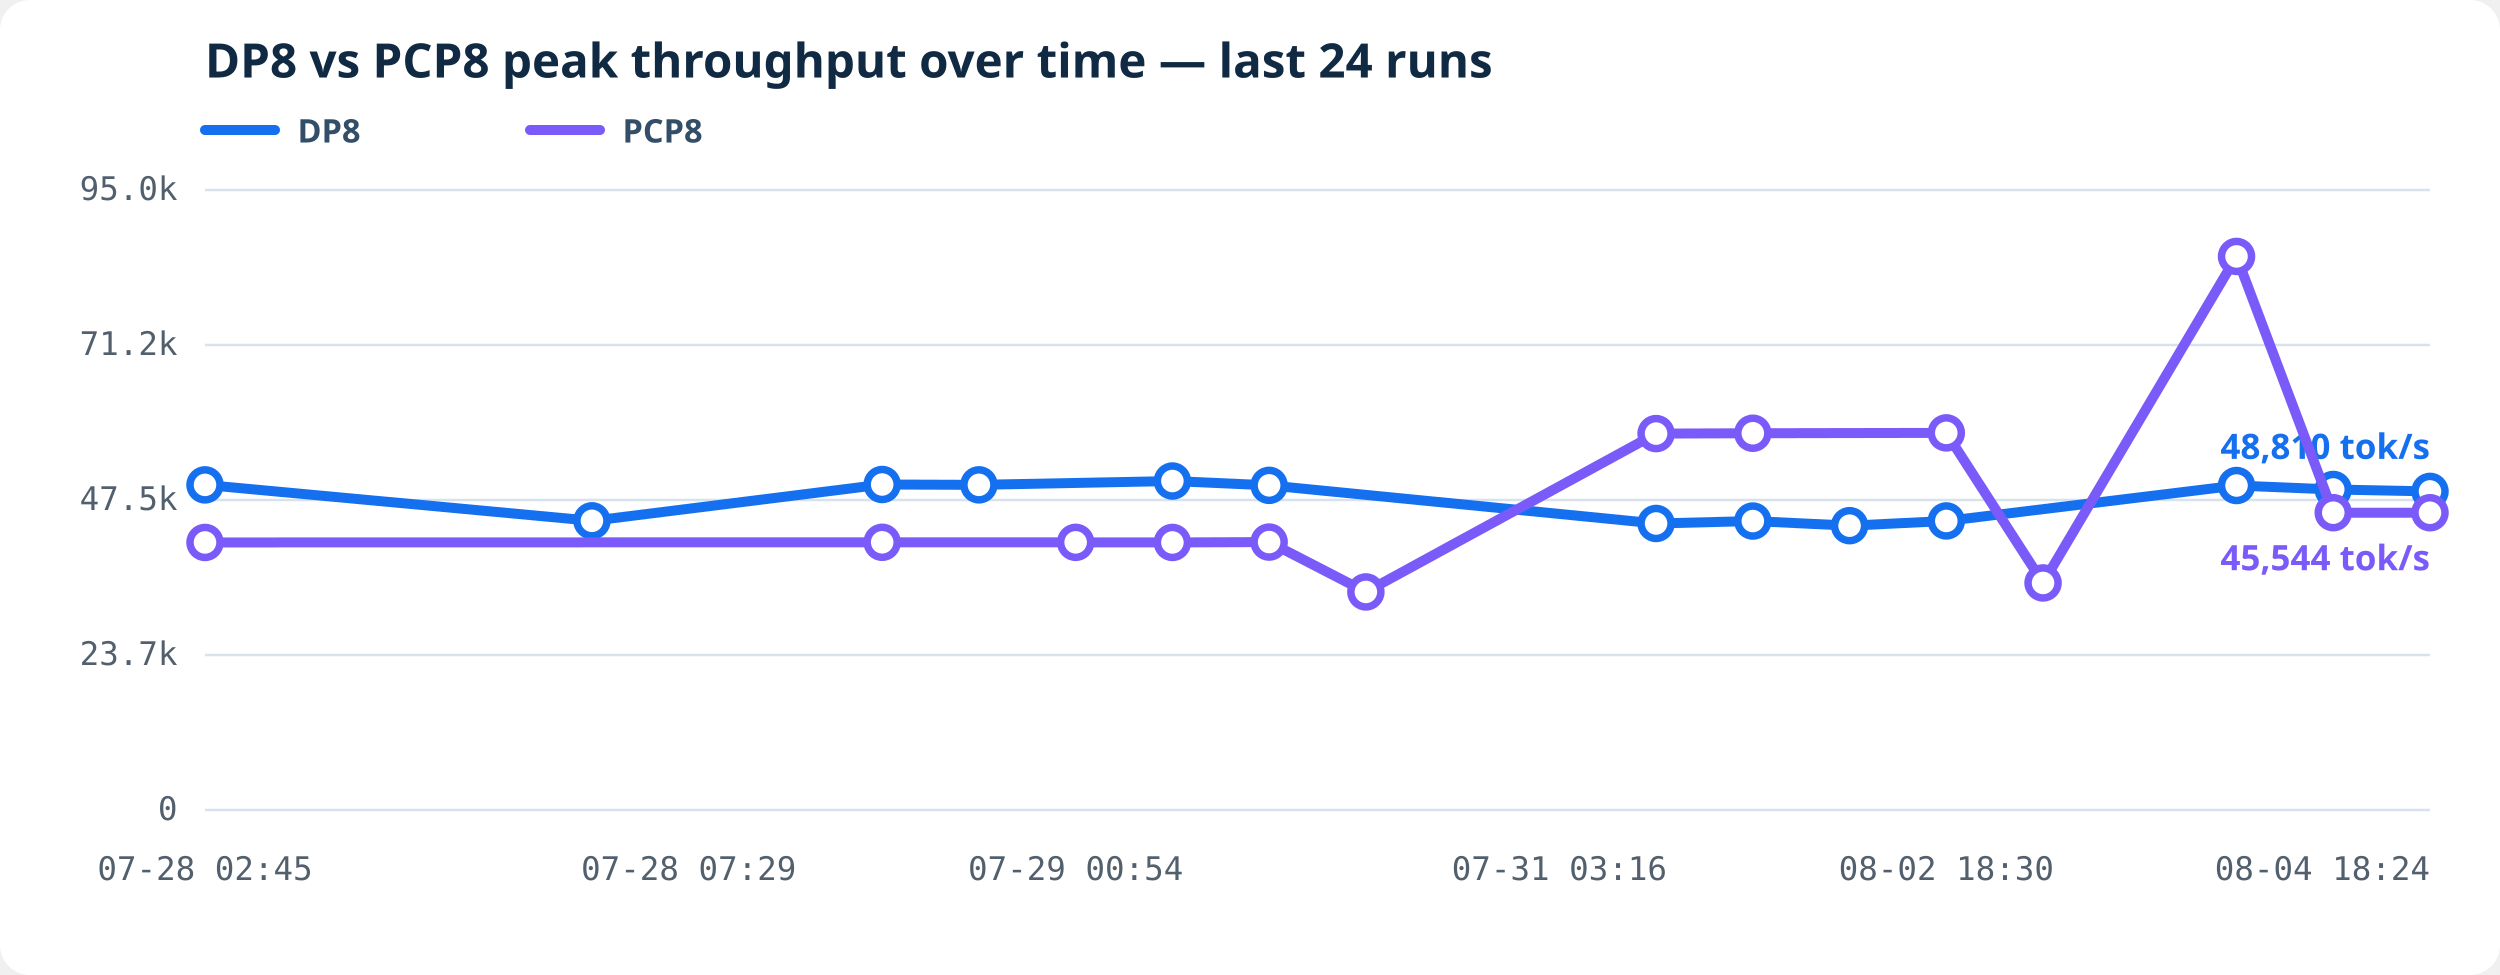
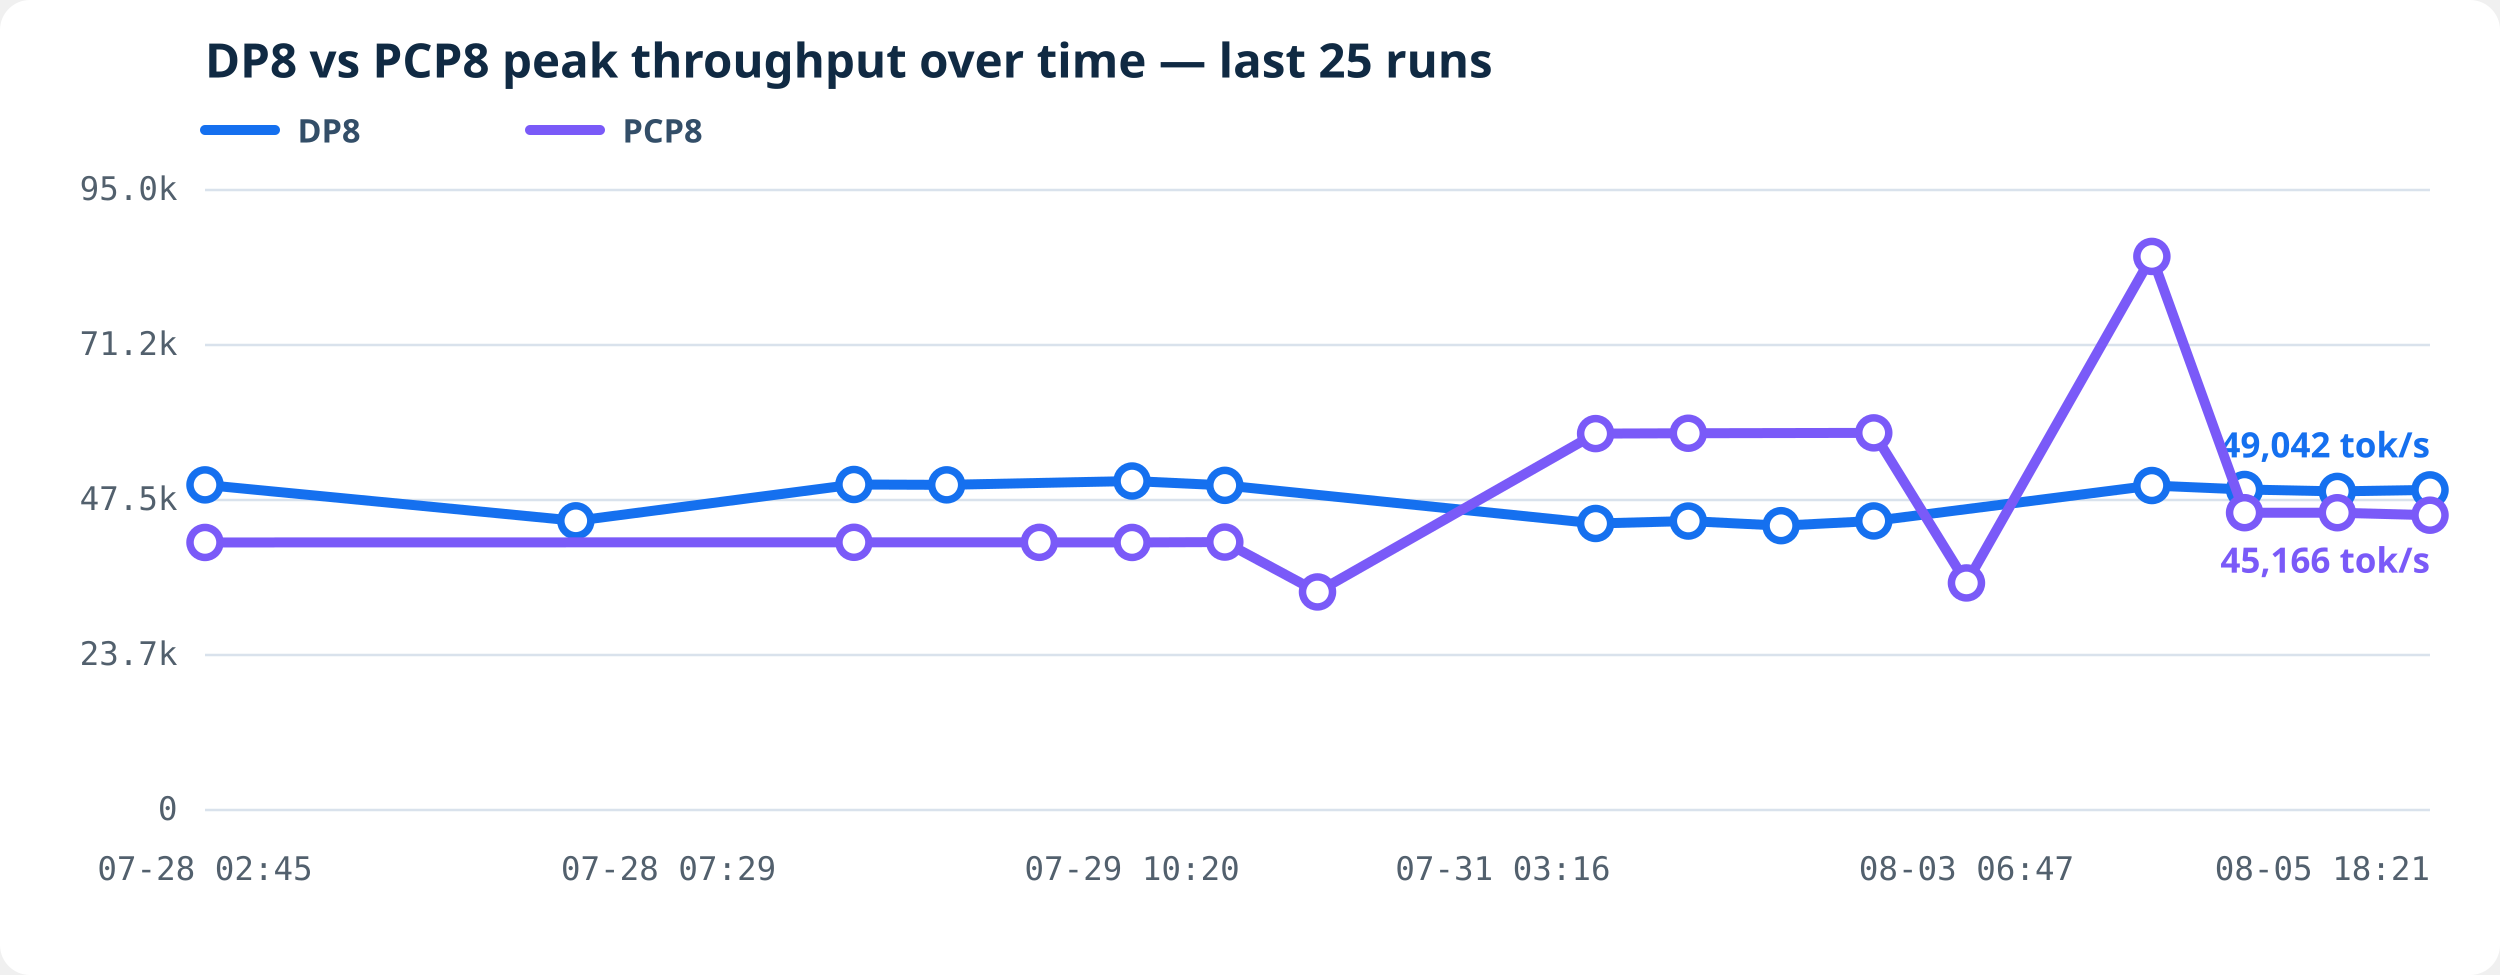
<svg xmlns="http://www.w3.org/2000/svg" viewBox="0 0 1000 390" role="img" aria-labelledby="history-title history-desc">
  <style>.bg{fill:#fff}.grid{stroke:#d9e2ec;stroke-width:1}.axis{fill:#52606d;font:13px ui-monospace,SFMono-Regular,Consolas,monospace}.heading{fill:#102a43;font:600 19px system-ui,sans-serif}.line{fill:none;stroke-width:4;stroke-linejoin:round;stroke-linecap:round}.dot{fill:#fff;stroke-width:3}.latest{stroke-width:3}.legend{fill:#334e68;font:600 13px system-ui,sans-serif}.value{font:600 14px system-ui,sans-serif}</style>
  <rect class="bg" width="1000" height="390" rx="12" />
-   <text class="heading" x="82" y="31">DP8 vs PCP8 peak throughput over time — last 24 runs</text>
+   <text class="heading" x="82" y="31">DP8 vs PCP8 peak throughput over time — last 25 runs</text>
  <line x1="82" y1="52" x2="110" y2="52" stroke="#1570ef" stroke-width="4" stroke-linecap="round" />
  <text class="legend" x="119" y="57">DP8</text>
  <line x1="212" y1="52" x2="240" y2="52" stroke="#7a5af8" stroke-width="4" stroke-linecap="round" />
  <text class="legend" x="249" y="57">PCP8</text>
  <line class="grid" x1="82" y1="324.00" x2="972" y2="324.00" />
  <text class="axis" text-anchor="end" x="71" y="328.00">0</text>
  <line class="grid" x1="82" y1="262.00" x2="972" y2="262.00" />
  <text class="axis" text-anchor="end" x="71" y="266.00">23.7k</text>
  <line class="grid" x1="82" y1="200.00" x2="972" y2="200.00" />
  <text class="axis" text-anchor="end" x="71" y="204.00">47.5k</text>
  <line class="grid" x1="82" y1="138.00" x2="972" y2="138.00" />
  <text class="axis" text-anchor="end" x="71" y="142.00">71.2k</text>
  <line class="grid" x1="82" y1="76.00" x2="972" y2="76.00" />
  <text class="axis" text-anchor="end" x="71" y="80.00">95.0k</text>
  <text class="axis" text-anchor="middle" x="82.00" y="352">07-28 02:45</text>
-   <text class="axis" text-anchor="middle" x="275.48" y="352">07-28 07:29</text>
-   <text class="axis" text-anchor="middle" x="430.26" y="352">07-29 00:54</text>
-   <text class="axis" text-anchor="middle" x="623.74" y="352">07-31 03:16</text>
-   <text class="axis" text-anchor="middle" x="778.52" y="352">08-02 18:30</text>
-   <text class="axis" text-anchor="end" x="972.00" y="352">08-04 18:24</text>
-   <polyline class="line" stroke="#1570ef" points="82.00,193.95 236.78,208.33 352.87,193.80 391.57,193.94 468.96,192.41 507.65,194.14 662.43,209.39 701.13,208.42 739.83,210.27 778.52,208.38 894.61,194.21 933.30,195.79 972.00,196.56" />
+   <text class="axis" text-anchor="middle" x="267.42" y="352">07-28 07:29</text>
+   <text class="axis" text-anchor="middle" x="452.83" y="352">07-29 10:20</text>
+   <text class="axis" text-anchor="middle" x="601.17" y="352">07-31 03:16</text>
+   <text class="axis" text-anchor="middle" x="786.58" y="352">08-03 06:47</text>
+   <text class="axis" text-anchor="end" x="972.00" y="352">08-05 18:21</text>
+   <polyline class="line" stroke="#1570ef" points="82.00,193.95 230.33,208.33 341.58,193.80 378.67,193.94 452.83,192.41 489.92,194.14 638.25,209.39 675.33,208.42 712.42,210.27 749.50,208.38 860.75,194.21 897.83,195.79 934.92,196.56 972.00,195.95" />
  <circle class="dot" fill="#fff" stroke="#1570ef" cx="82.00" cy="193.95" r="6" />
-   <circle class="dot" fill="#fff" stroke="#1570ef" cx="236.78" cy="208.33" r="6" />
-   <circle class="dot" fill="#fff" stroke="#1570ef" cx="352.87" cy="193.80" r="6" />
-   <circle class="dot" fill="#fff" stroke="#1570ef" cx="391.57" cy="193.94" r="6" />
-   <circle class="dot" fill="#fff" stroke="#1570ef" cx="468.96" cy="192.41" r="6" />
-   <circle class="dot" fill="#fff" stroke="#1570ef" cx="507.65" cy="194.14" r="6" />
-   <circle class="dot" fill="#fff" stroke="#1570ef" cx="662.43" cy="209.39" r="6" />
-   <circle class="dot" fill="#fff" stroke="#1570ef" cx="701.13" cy="208.42" r="6" />
-   <circle class="dot" fill="#fff" stroke="#1570ef" cx="739.83" cy="210.27" r="6" />
-   <circle class="dot" fill="#fff" stroke="#1570ef" cx="778.52" cy="208.38" r="6" />
-   <circle class="dot" fill="#fff" stroke="#1570ef" cx="894.61" cy="194.21" r="6" />
-   <circle class="dot" fill="#fff" stroke="#1570ef" cx="933.30" cy="195.79" r="6" />
-   <circle class="dot latest" fill="#1570ef" stroke="#1570ef" cx="972.00" cy="196.56" r="6" />
-   <text class="value" fill="#1570ef" text-anchor="end" x="972.00" y="183.56">48,810 tok/s</text>
-   <polyline class="line" stroke="#7a5af8" points="82.00,216.98 352.87,216.92 430.26,216.94 468.96,216.98 507.65,216.83 546.35,236.78 662.43,173.44 701.13,173.30 778.52,173.15 817.22,233.18 894.61,102.57 933.30,205.08 972.00,205.09" />
+   <circle class="dot" fill="#fff" stroke="#1570ef" cx="230.33" cy="208.33" r="6" />
+   <circle class="dot" fill="#fff" stroke="#1570ef" cx="341.58" cy="193.80" r="6" />
+   <circle class="dot" fill="#fff" stroke="#1570ef" cx="378.67" cy="193.94" r="6" />
+   <circle class="dot" fill="#fff" stroke="#1570ef" cx="452.83" cy="192.41" r="6" />
+   <circle class="dot" fill="#fff" stroke="#1570ef" cx="489.92" cy="194.14" r="6" />
+   <circle class="dot" fill="#fff" stroke="#1570ef" cx="638.25" cy="209.39" r="6" />
+   <circle class="dot" fill="#fff" stroke="#1570ef" cx="675.33" cy="208.42" r="6" />
+   <circle class="dot" fill="#fff" stroke="#1570ef" cx="712.42" cy="210.27" r="6" />
+   <circle class="dot" fill="#fff" stroke="#1570ef" cx="749.50" cy="208.38" r="6" />
+   <circle class="dot" fill="#fff" stroke="#1570ef" cx="860.75" cy="194.21" r="6" />
+   <circle class="dot" fill="#fff" stroke="#1570ef" cx="897.83" cy="195.79" r="6" />
+   <circle class="dot" fill="#fff" stroke="#1570ef" cx="934.92" cy="196.56" r="6" />
+   <circle class="dot latest" fill="#1570ef" stroke="#1570ef" cx="972.00" cy="195.95" r="6" />
+   <text class="value" fill="#1570ef" text-anchor="end" x="972.00" y="182.95">49,042 tok/s</text>
+   <polyline class="line" stroke="#7a5af8" points="82.00,216.98 341.58,216.92 415.75,216.94 452.83,216.98 489.92,216.83 527.00,236.78 638.25,173.44 675.33,173.30 749.50,173.15 786.58,233.18 860.75,102.57 897.83,205.08 934.92,205.09 972.00,206.08" />
  <circle class="dot" fill="#fff" stroke="#7a5af8" cx="82.00" cy="216.98" r="6" />
-   <circle class="dot" fill="#fff" stroke="#7a5af8" cx="352.87" cy="216.92" r="6" />
-   <circle class="dot" fill="#fff" stroke="#7a5af8" cx="430.26" cy="216.94" r="6" />
-   <circle class="dot" fill="#fff" stroke="#7a5af8" cx="468.96" cy="216.98" r="6" />
-   <circle class="dot" fill="#fff" stroke="#7a5af8" cx="507.65" cy="216.83" r="6" />
-   <circle class="dot" fill="#fff" stroke="#7a5af8" cx="546.35" cy="236.78" r="6" />
-   <circle class="dot" fill="#fff" stroke="#7a5af8" cx="662.43" cy="173.44" r="6" />
-   <circle class="dot" fill="#fff" stroke="#7a5af8" cx="701.13" cy="173.30" r="6" />
-   <circle class="dot" fill="#fff" stroke="#7a5af8" cx="778.52" cy="173.15" r="6" />
-   <circle class="dot" fill="#fff" stroke="#7a5af8" cx="817.22" cy="233.18" r="6" />
-   <circle class="dot" fill="#fff" stroke="#7a5af8" cx="894.61" cy="102.57" r="6" />
-   <circle class="dot" fill="#fff" stroke="#7a5af8" cx="933.30" cy="205.08" r="6" />
-   <circle class="dot latest" fill="#7a5af8" stroke="#7a5af8" cx="972.00" cy="205.09" r="6" />
-   <text class="value" fill="#7a5af8" text-anchor="end" x="972.00" y="228.09">45,544 tok/s</text>
+   <circle class="dot" fill="#fff" stroke="#7a5af8" cx="341.58" cy="216.92" r="6" />
+   <circle class="dot" fill="#fff" stroke="#7a5af8" cx="415.75" cy="216.94" r="6" />
+   <circle class="dot" fill="#fff" stroke="#7a5af8" cx="452.83" cy="216.98" r="6" />
+   <circle class="dot" fill="#fff" stroke="#7a5af8" cx="489.92" cy="216.83" r="6" />
+   <circle class="dot" fill="#fff" stroke="#7a5af8" cx="527.00" cy="236.78" r="6" />
+   <circle class="dot" fill="#fff" stroke="#7a5af8" cx="638.25" cy="173.44" r="6" />
+   <circle class="dot" fill="#fff" stroke="#7a5af8" cx="675.33" cy="173.30" r="6" />
+   <circle class="dot" fill="#fff" stroke="#7a5af8" cx="749.50" cy="173.15" r="6" />
+   <circle class="dot" fill="#fff" stroke="#7a5af8" cx="786.58" cy="233.18" r="6" />
+   <circle class="dot" fill="#fff" stroke="#7a5af8" cx="860.75" cy="102.57" r="6" />
+   <circle class="dot" fill="#fff" stroke="#7a5af8" cx="897.83" cy="205.08" r="6" />
+   <circle class="dot" fill="#fff" stroke="#7a5af8" cx="934.92" cy="205.09" r="6" />
+   <circle class="dot latest" fill="#7a5af8" stroke="#7a5af8" cx="972.00" cy="206.08" r="6" />
+   <text class="value" fill="#7a5af8" text-anchor="end" x="972.00" y="229.08">45,166 tok/s</text>
</svg>
